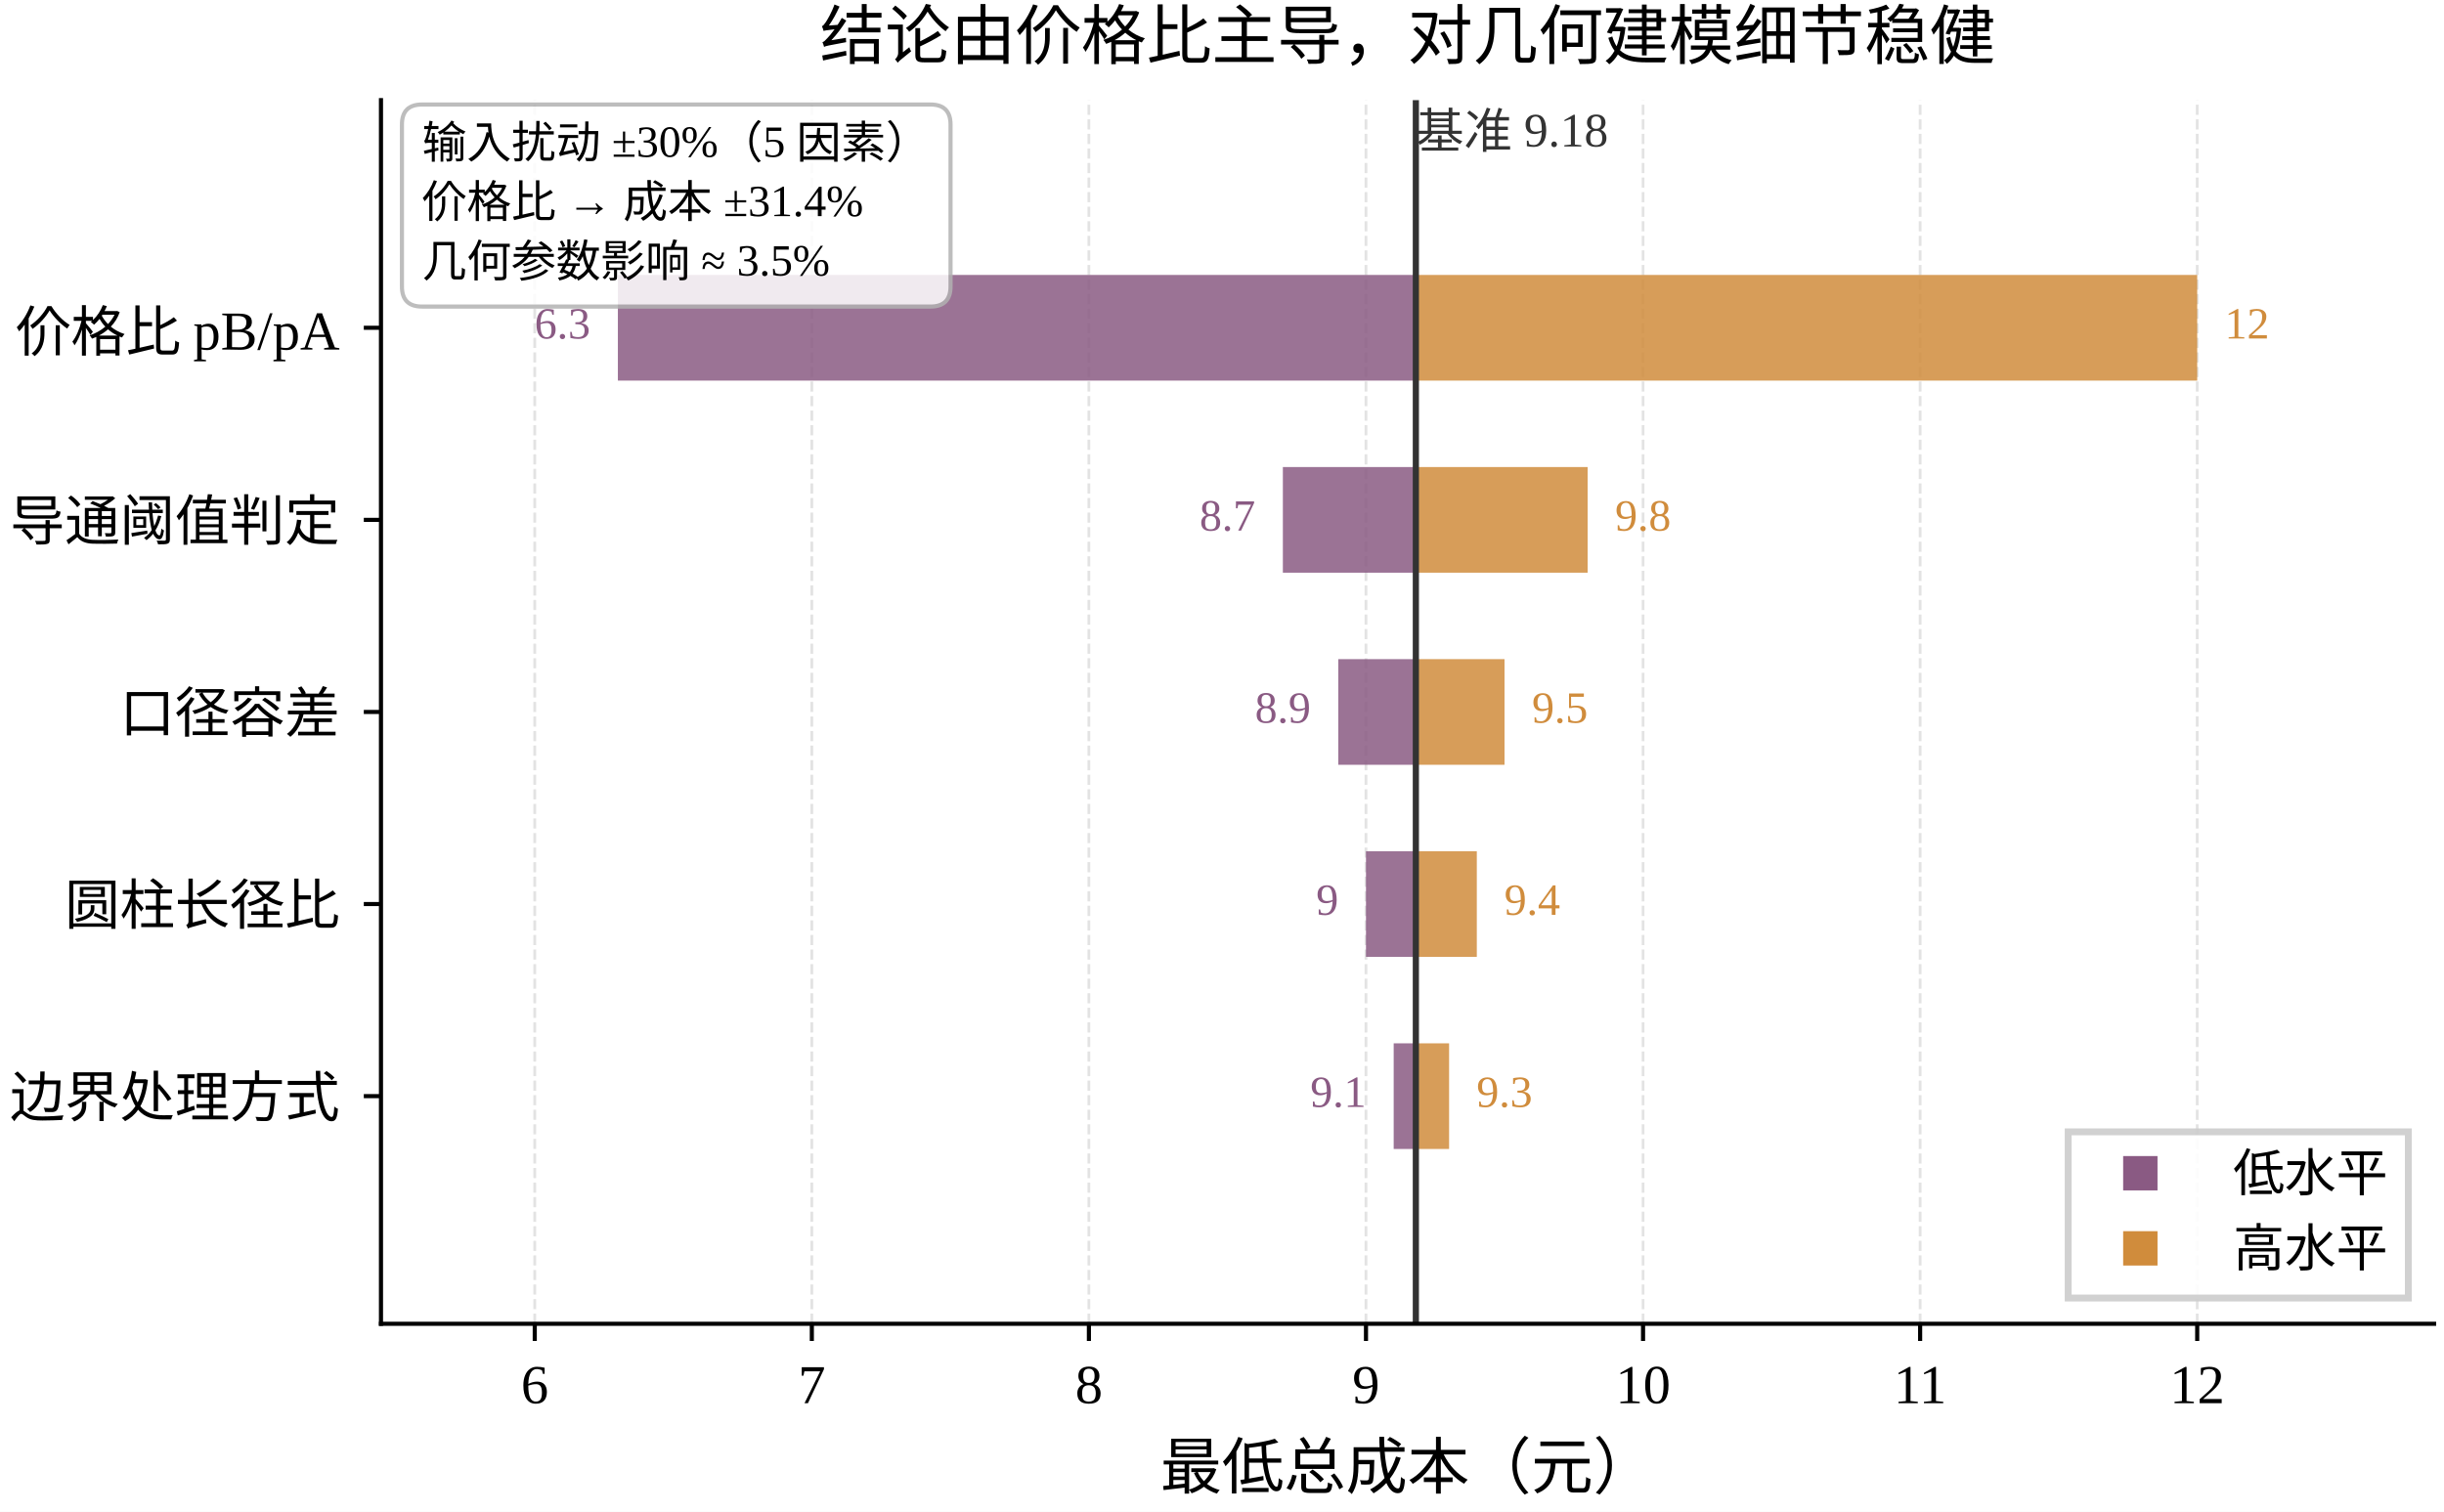
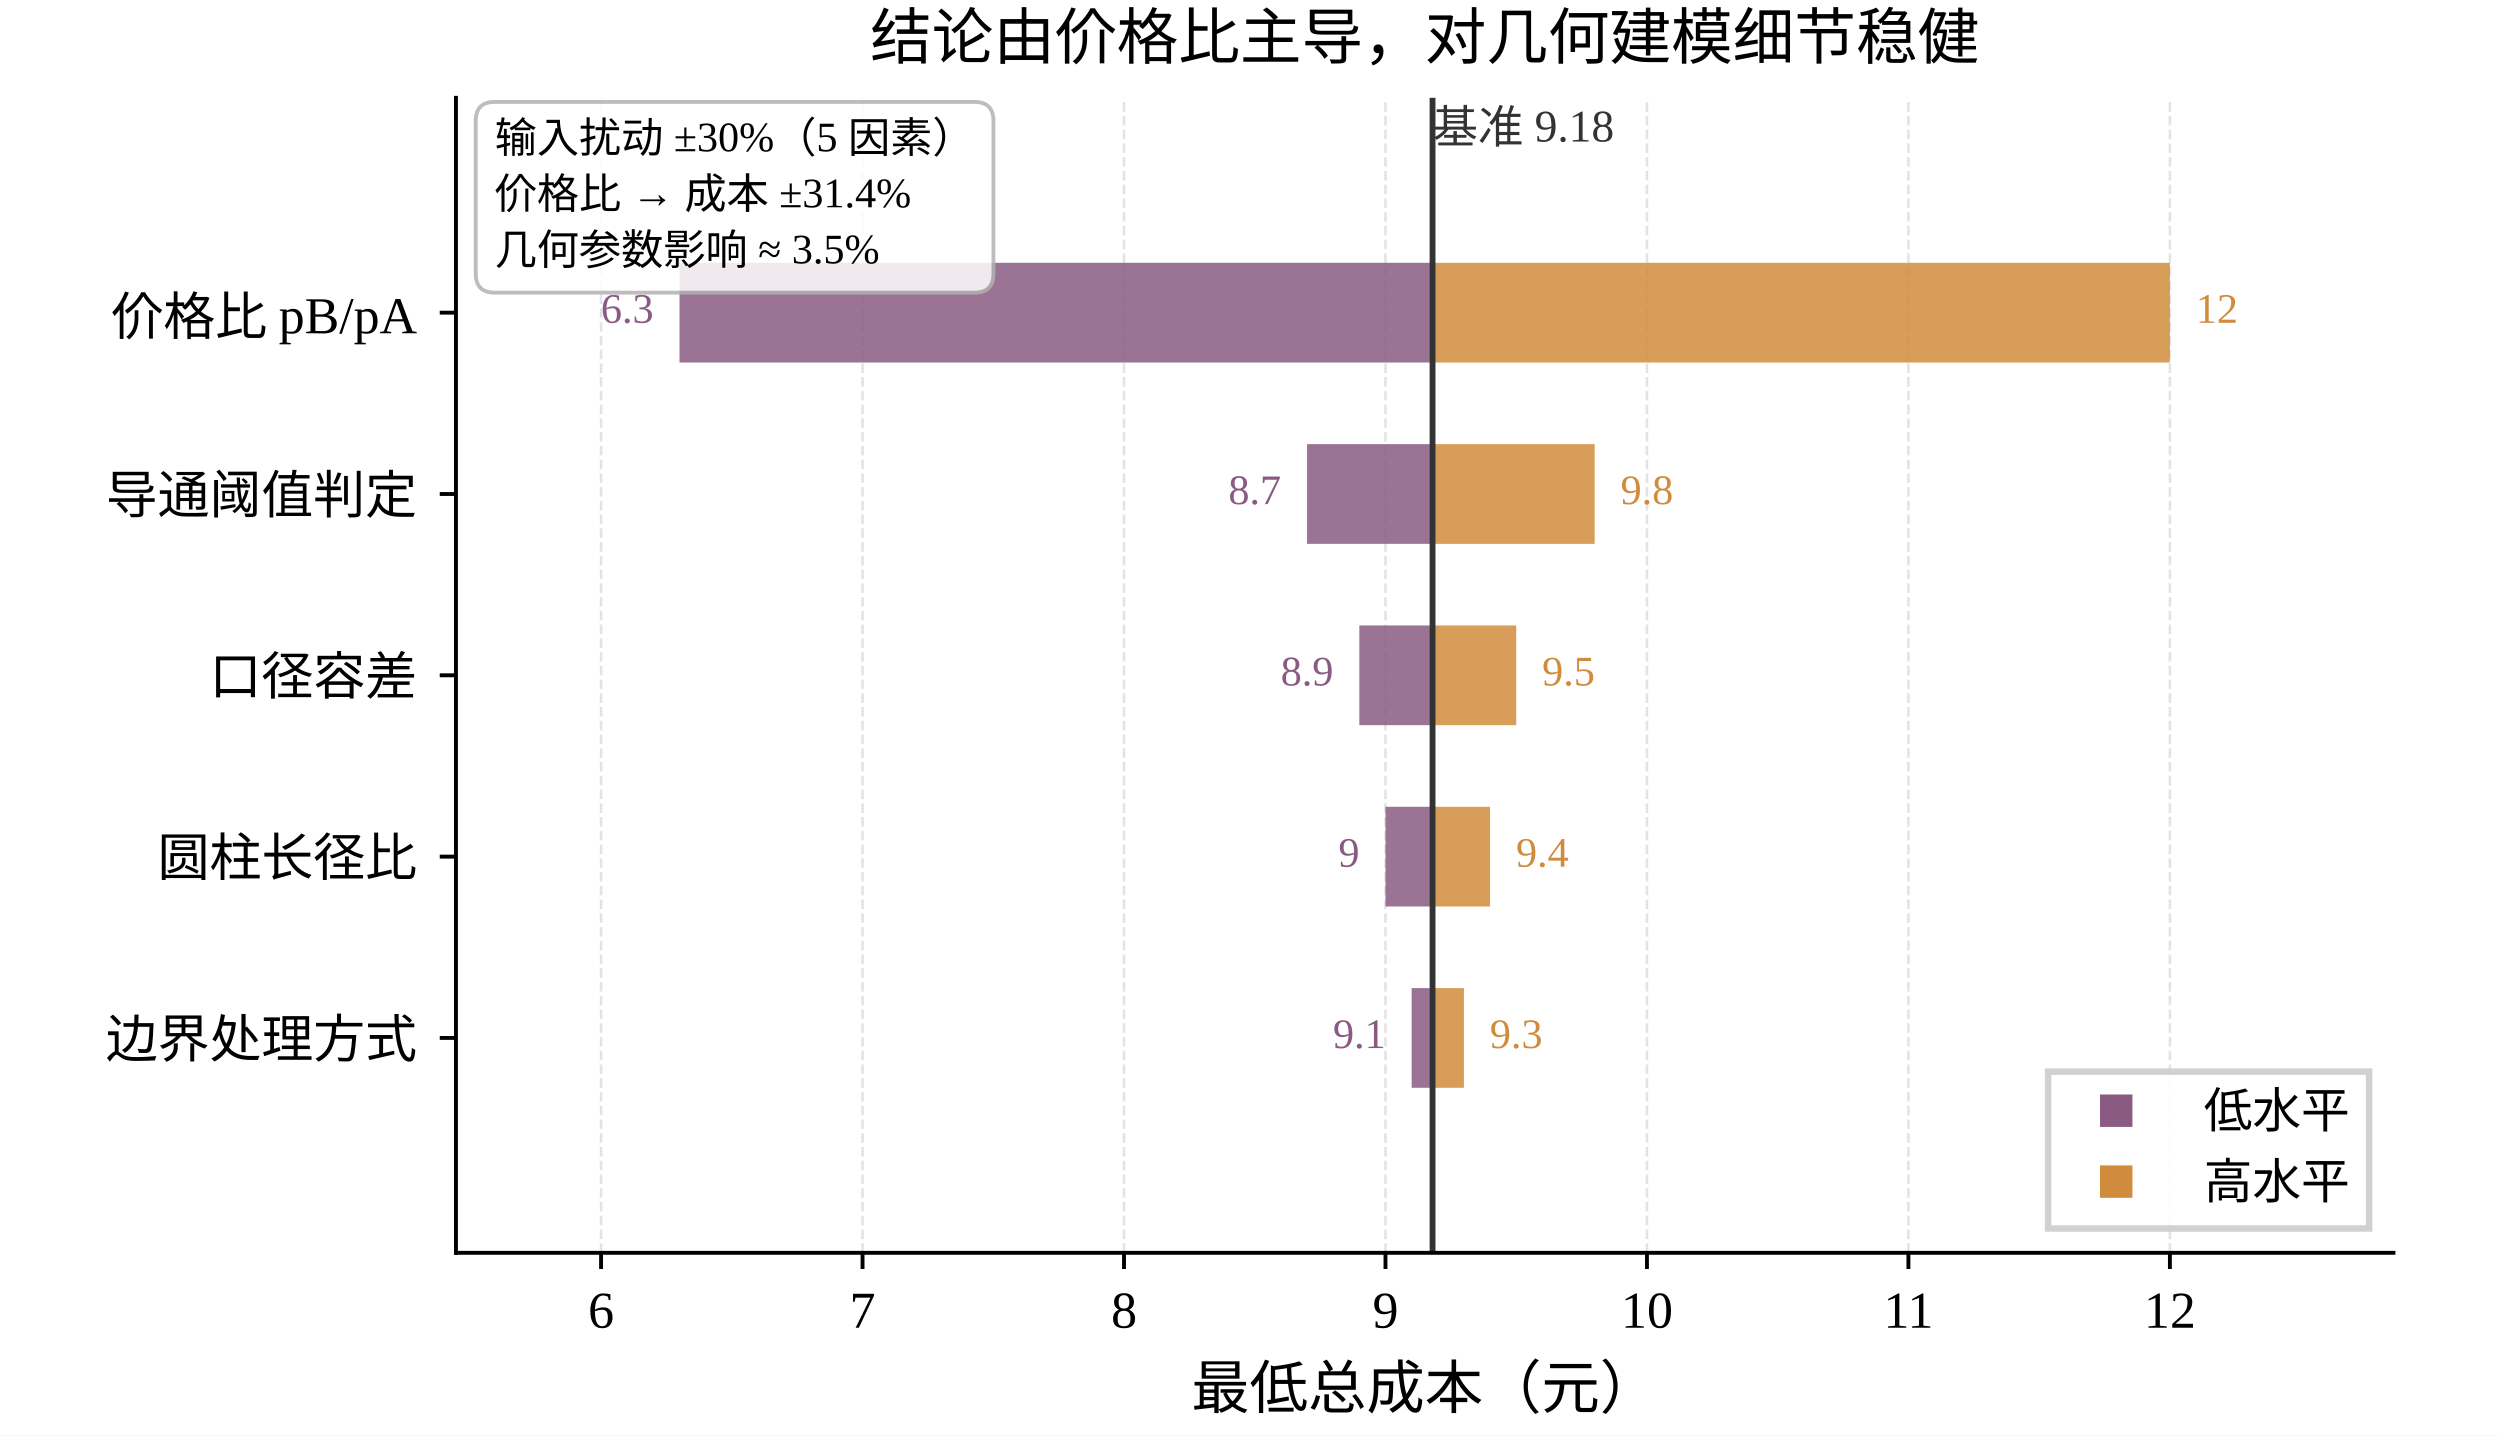
- <svg xmlns="http://www.w3.org/2000/svg" xmlns:xlink="http://www.w3.org/1999/xlink" width="355.652pt" height="220.046pt" viewBox="0 0 355.652 220.046" version="1.1">
+ <svg xmlns="http://www.w3.org/2000/svg" xmlns:xlink="http://www.w3.org/1999/xlink" width="385.512pt" height="221.354pt" viewBox="0 0 385.512 221.354" version="1.1">
  <defs>
    <style type="text/css">*{stroke-linejoin: round; stroke-linecap: butt}</style>
  </defs>
  <g id="figure_1">
    <g id="patch_1">
-       <path d="M 0 220.046  L 355.652 220.046  L 355.652 0  L 0 0  z " style="fill: #ffffff" />
+       <path d="M 0 221.354  L 385.512 221.354  L 385.512 0  L 0 0  z " style="fill: #ffffff" />
    </g>
    <g id="axes_1">
      <g id="patch_2">
-         <path d="M 55.44 192.682  L 354.212 192.682  L 354.212 14.575  L 55.44 14.575  z " style="fill: #ffffff" />
+         <path d="M 70.31 193.189  L 369.082 193.189  L 369.082 15.082  L 70.31 15.082  z " style="fill: #ffffff" />
      </g>
      <g id="matplotlib.axis_1">
        <g id="xtick_1">
          <g id="line2d_1">
-             <path d="M 77.818 192.682  L 77.818 14.575  " clip-path="url(#pc140e108fc)" style="fill: none; stroke-dasharray: 1.48,0.64; stroke-dashoffset: 0; stroke: #b0b0b0; stroke-opacity: 0.35; stroke-width: 0.4" />
+             <path d="M 92.688 193.189  L 92.688 15.082  " clip-path="url(#p0ec1afaa74)" style="fill: none; stroke-dasharray: 1.48,0.64; stroke-dashoffset: 0; stroke: #b0b0b0; stroke-opacity: 0.35; stroke-width: 0.4" />
          </g>
          <g id="line2d_2">
            <defs>
-               <path id="mc2b3e4632e" d="M 0 0  L 0 2.5  " style="stroke: #000000; stroke-width: 0.6" />
+               <path id="md97f5e1383" d="M 0 0  L 0 2.5  " style="stroke: #000000; stroke-width: 0.6" />
            </defs>
            <g>
-               <use xlink:href="#mc2b3e4632e" x="77.818" y="192.682" style="stroke: #000000; stroke-width: 0.6" />
+               <use xlink:href="#md97f5e1383" x="92.688" y="193.189" style="stroke: #000000; stroke-width: 0.6" />
            </g>
          </g>
          <g id="text_1">
-             <text style="font-size: 8px; font-family: 'Times New Roman', 'STIXGeneral', 'DejaVu Serif', 'Source Han Serif SC', 'SimSun', 'STSong', 'SimHei', 'Microsoft YaHei'; text-anchor: middle" x="77.818" y="204.237" transform="rotate(-0 77.81763 204.2368)">6</text>
+             <text style="font-size: 8px; font-family: 'Times New Roman', 'STIXGeneral', 'DejaVu Serif', 'Source Han Serif SC', 'SimSun', 'STSong', 'SimHei', 'Microsoft YaHei'; text-anchor: middle" x="92.688" y="204.744" transform="rotate(-0 92.68771 204.744)">6</text>
          </g>
        </g>
        <g id="xtick_2">
          <g id="line2d_3">
-             <path d="M 118.138 192.682  L 118.138 14.575  " clip-path="url(#pc140e108fc)" style="fill: none; stroke-dasharray: 1.48,0.64; stroke-dashoffset: 0; stroke: #b0b0b0; stroke-opacity: 0.35; stroke-width: 0.4" />
+             <path d="M 133.008 193.189  L 133.008 15.082  " clip-path="url(#p0ec1afaa74)" style="fill: none; stroke-dasharray: 1.48,0.64; stroke-dashoffset: 0; stroke: #b0b0b0; stroke-opacity: 0.35; stroke-width: 0.4" />
          </g>
          <g id="line2d_4">
            <g>
-               <use xlink:href="#mc2b3e4632e" x="118.138" y="192.682" style="stroke: #000000; stroke-width: 0.6" />
+               <use xlink:href="#md97f5e1383" x="133.008" y="193.189" style="stroke: #000000; stroke-width: 0.6" />
            </g>
          </g>
          <g id="text_2">
-             <text style="font-size: 8px; font-family: 'Times New Roman', 'STIXGeneral', 'DejaVu Serif', 'Source Han Serif SC', 'SimSun', 'STSong', 'SimHei', 'Microsoft YaHei'; text-anchor: middle" x="118.138" y="204.237" transform="rotate(-0 118.1377 204.2368)">7</text>
+             <text style="font-size: 8px; font-family: 'Times New Roman', 'STIXGeneral', 'DejaVu Serif', 'Source Han Serif SC', 'SimSun', 'STSong', 'SimHei', 'Microsoft YaHei'; text-anchor: middle" x="133.008" y="204.744" transform="rotate(-0 133.0078 204.744)">7</text>
          </g>
        </g>
        <g id="xtick_3">
          <g id="line2d_5">
-             <path d="M 158.458 192.682  L 158.458 14.575  " clip-path="url(#pc140e108fc)" style="fill: none; stroke-dasharray: 1.48,0.64; stroke-dashoffset: 0; stroke: #b0b0b0; stroke-opacity: 0.35; stroke-width: 0.4" />
+             <path d="M 173.328 193.189  L 173.328 15.082  " clip-path="url(#p0ec1afaa74)" style="fill: none; stroke-dasharray: 1.48,0.64; stroke-dashoffset: 0; stroke: #b0b0b0; stroke-opacity: 0.35; stroke-width: 0.4" />
          </g>
          <g id="line2d_6">
            <g>
-               <use xlink:href="#mc2b3e4632e" x="158.458" y="192.682" style="stroke: #000000; stroke-width: 0.6" />
+               <use xlink:href="#md97f5e1383" x="173.328" y="193.189" style="stroke: #000000; stroke-width: 0.6" />
            </g>
          </g>
          <g id="text_3">
-             <text style="font-size: 8px; font-family: 'Times New Roman', 'STIXGeneral', 'DejaVu Serif', 'Source Han Serif SC', 'SimSun', 'STSong', 'SimHei', 'Microsoft YaHei'; text-anchor: middle" x="158.458" y="204.237" transform="rotate(-0 158.4578 204.2368)">8</text>
+             <text style="font-size: 8px; font-family: 'Times New Roman', 'STIXGeneral', 'DejaVu Serif', 'Source Han Serif SC', 'SimSun', 'STSong', 'SimHei', 'Microsoft YaHei'; text-anchor: middle" x="173.328" y="204.744" transform="rotate(-0 173.3278 204.744)">8</text>
          </g>
        </g>
        <g id="xtick_4">
          <g id="line2d_7">
-             <path d="M 198.778 192.682  L 198.778 14.575  " clip-path="url(#pc140e108fc)" style="fill: none; stroke-dasharray: 1.48,0.64; stroke-dashoffset: 0; stroke: #b0b0b0; stroke-opacity: 0.35; stroke-width: 0.4" />
+             <path d="M 213.648 193.189  L 213.648 15.082  " clip-path="url(#p0ec1afaa74)" style="fill: none; stroke-dasharray: 1.48,0.64; stroke-dashoffset: 0; stroke: #b0b0b0; stroke-opacity: 0.35; stroke-width: 0.4" />
          </g>
          <g id="line2d_8">
            <g>
-               <use xlink:href="#mc2b3e4632e" x="198.778" y="192.682" style="stroke: #000000; stroke-width: 0.6" />
+               <use xlink:href="#md97f5e1383" x="213.648" y="193.189" style="stroke: #000000; stroke-width: 0.6" />
            </g>
          </g>
          <g id="text_4">
-             <text style="font-size: 8px; font-family: 'Times New Roman', 'STIXGeneral', 'DejaVu Serif', 'Source Han Serif SC', 'SimSun', 'STSong', 'SimHei', 'Microsoft YaHei'; text-anchor: middle" x="198.778" y="204.237" transform="rotate(-0 198.7778 204.2368)">9</text>
+             <text style="font-size: 8px; font-family: 'Times New Roman', 'STIXGeneral', 'DejaVu Serif', 'Source Han Serif SC', 'SimSun', 'STSong', 'SimHei', 'Microsoft YaHei'; text-anchor: middle" x="213.648" y="204.744" transform="rotate(-0 213.6479 204.744)">9</text>
          </g>
        </g>
        <g id="xtick_5">
          <g id="line2d_9">
-             <path d="M 239.098 192.682  L 239.098 14.575  " clip-path="url(#pc140e108fc)" style="fill: none; stroke-dasharray: 1.48,0.64; stroke-dashoffset: 0; stroke: #b0b0b0; stroke-opacity: 0.35; stroke-width: 0.4" />
+             <path d="M 253.968 193.189  L 253.968 15.082  " clip-path="url(#p0ec1afaa74)" style="fill: none; stroke-dasharray: 1.48,0.64; stroke-dashoffset: 0; stroke: #b0b0b0; stroke-opacity: 0.35; stroke-width: 0.4" />
          </g>
          <g id="line2d_10">
            <g>
-               <use xlink:href="#mc2b3e4632e" x="239.098" y="192.682" style="stroke: #000000; stroke-width: 0.6" />
+               <use xlink:href="#md97f5e1383" x="253.968" y="193.189" style="stroke: #000000; stroke-width: 0.6" />
            </g>
          </g>
          <g id="text_5">
-             <text style="font-size: 8px; font-family: 'Times New Roman', 'STIXGeneral', 'DejaVu Serif', 'Source Han Serif SC', 'SimSun', 'STSong', 'SimHei', 'Microsoft YaHei'; text-anchor: middle" x="239.098" y="204.237" transform="rotate(-0 239.0979 204.2368)">10</text>
+             <text style="font-size: 8px; font-family: 'Times New Roman', 'STIXGeneral', 'DejaVu Serif', 'Source Han Serif SC', 'SimSun', 'STSong', 'SimHei', 'Microsoft YaHei'; text-anchor: middle" x="253.968" y="204.744" transform="rotate(-0 253.968 204.744)">10</text>
          </g>
        </g>
        <g id="xtick_6">
          <g id="line2d_11">
-             <path d="M 279.418 192.682  L 279.418 14.575  " clip-path="url(#pc140e108fc)" style="fill: none; stroke-dasharray: 1.48,0.64; stroke-dashoffset: 0; stroke: #b0b0b0; stroke-opacity: 0.35; stroke-width: 0.4" />
+             <path d="M 294.288 193.189  L 294.288 15.082  " clip-path="url(#p0ec1afaa74)" style="fill: none; stroke-dasharray: 1.48,0.64; stroke-dashoffset: 0; stroke: #b0b0b0; stroke-opacity: 0.35; stroke-width: 0.4" />
          </g>
          <g id="line2d_12">
            <g>
-               <use xlink:href="#mc2b3e4632e" x="279.418" y="192.682" style="stroke: #000000; stroke-width: 0.6" />
+               <use xlink:href="#md97f5e1383" x="294.288" y="193.189" style="stroke: #000000; stroke-width: 0.6" />
            </g>
          </g>
          <g id="text_6">
-             <text style="font-size: 8px; font-family: 'Times New Roman', 'STIXGeneral', 'DejaVu Serif', 'Source Han Serif SC', 'SimSun', 'STSong', 'SimHei', 'Microsoft YaHei'; text-anchor: middle" x="279.418" y="204.237" transform="rotate(-0 279.4179 204.2368)">11</text>
+             <text style="font-size: 8px; font-family: 'Times New Roman', 'STIXGeneral', 'DejaVu Serif', 'Source Han Serif SC', 'SimSun', 'STSong', 'SimHei', 'Microsoft YaHei'; text-anchor: middle" x="294.288" y="204.744" transform="rotate(-0 294.288 204.744)">11</text>
          </g>
        </g>
        <g id="xtick_7">
          <g id="line2d_13">
-             <path d="M 319.738 192.682  L 319.738 14.575  " clip-path="url(#pc140e108fc)" style="fill: none; stroke-dasharray: 1.48,0.64; stroke-dashoffset: 0; stroke: #b0b0b0; stroke-opacity: 0.35; stroke-width: 0.4" />
+             <path d="M 334.608 193.189  L 334.608 15.082  " clip-path="url(#p0ec1afaa74)" style="fill: none; stroke-dasharray: 1.48,0.64; stroke-dashoffset: 0; stroke: #b0b0b0; stroke-opacity: 0.35; stroke-width: 0.4" />
          </g>
          <g id="line2d_14">
            <g>
-               <use xlink:href="#mc2b3e4632e" x="319.738" y="192.682" style="stroke: #000000; stroke-width: 0.6" />
+               <use xlink:href="#md97f5e1383" x="334.608" y="193.189" style="stroke: #000000; stroke-width: 0.6" />
            </g>
          </g>
          <g id="text_7">
-             <text style="font-size: 8px; font-family: 'Times New Roman', 'STIXGeneral', 'DejaVu Serif', 'Source Han Serif SC', 'SimSun', 'STSong', 'SimHei', 'Microsoft YaHei'; text-anchor: middle" x="319.738" y="204.237" transform="rotate(-0 319.738 204.2368)">12</text>
+             <text style="font-size: 8px; font-family: 'Times New Roman', 'STIXGeneral', 'DejaVu Serif', 'Source Han Serif SC', 'SimSun', 'STSong', 'SimHei', 'Microsoft YaHei'; text-anchor: middle" x="334.608" y="204.744" transform="rotate(-0 334.6081 204.744)">12</text>
          </g>
        </g>
        <g id="text_8">
-           <text style="font-size: 9px; font-family: 'Times New Roman', 'STIXGeneral', 'DejaVu Serif', 'Source Han Serif SC', 'SimSun', 'STSong', 'SimHei', 'Microsoft YaHei'; text-anchor: middle" x="204.826" y="216.681" transform="rotate(-0 204.8258 216.6812)">最低总成本（元）</text>
+           <text style="font-size: 9px; font-family: 'Times New Roman', 'STIXGeneral', 'DejaVu Serif', 'Source Han Serif SC', 'SimSun', 'STSong', 'SimHei', 'Microsoft YaHei'; text-anchor: middle" x="219.696" y="217.188" transform="rotate(-0 219.6959 217.1883)">最低总成本（元）</text>
        </g>
      </g>
      <g id="matplotlib.axis_2">
        <g id="ytick_1">
          <g id="line2d_15">
            <defs>
-               <path id="m352b332c90" d="M 0 0  L -2.5 0  " style="stroke: #000000; stroke-width: 0.6" />
+               <path id="m05517c547b" d="M 0 0  L -2.5 0  " style="stroke: #000000; stroke-width: 0.6" />
            </defs>
            <g>
-               <use xlink:href="#m352b332c90" x="55.44" y="159.549" style="stroke: #000000; stroke-width: 0.6" />
+               <use xlink:href="#m05517c547b" x="70.31" y="160.056" style="stroke: #000000; stroke-width: 0.6" />
            </g>
          </g>
          <g id="text_9">
-             <text style="font-size: 8px; font-family: 'Times New Roman', 'STIXGeneral', 'DejaVu Serif', 'Source Han Serif SC', 'SimSun', 'STSong', 'SimHei', 'Microsoft YaHei'; text-anchor: end" x="49.44" y="162.545" transform="rotate(-0 49.44 162.5453)">边界处理方式</text>
+             <text style="font-size: 8px; font-family: 'Times New Roman', 'STIXGeneral', 'DejaVu Serif', 'Source Han Serif SC', 'SimSun', 'STSong', 'SimHei', 'Microsoft YaHei'; text-anchor: end" x="64.31" y="163.052" transform="rotate(-0 64.31008 163.0524)">边界处理方式</text>
          </g>
        </g>
        <g id="ytick_2">
          <g id="line2d_16">
            <g>
-               <use xlink:href="#m352b332c90" x="55.44" y="131.589" style="stroke: #000000; stroke-width: 0.6" />
+               <use xlink:href="#m05517c547b" x="70.31" y="132.096" style="stroke: #000000; stroke-width: 0.6" />
            </g>
          </g>
          <g id="text_10">
-             <text style="font-size: 8px; font-family: 'Times New Roman', 'STIXGeneral', 'DejaVu Serif', 'Source Han Serif SC', 'SimSun', 'STSong', 'SimHei', 'Microsoft YaHei'; text-anchor: end" x="49.44" y="134.565" transform="rotate(-0 49.44 134.5651)">圆柱长径比</text>
+             <text style="font-size: 8px; font-family: 'Times New Roman', 'STIXGeneral', 'DejaVu Serif', 'Source Han Serif SC', 'SimSun', 'STSong', 'SimHei', 'Microsoft YaHei'; text-anchor: end" x="64.31" y="135.072" transform="rotate(-0 64.31008 135.0722)">圆柱长径比</text>
          </g>
        </g>
        <g id="ytick_3">
          <g id="line2d_17">
            <g>
-               <use xlink:href="#m352b332c90" x="55.44" y="103.629" style="stroke: #000000; stroke-width: 0.6" />
+               <use xlink:href="#m05517c547b" x="70.31" y="104.136" style="stroke: #000000; stroke-width: 0.6" />
            </g>
          </g>
          <g id="text_11">
-             <text style="font-size: 8px; font-family: 'Times New Roman', 'STIXGeneral', 'DejaVu Serif', 'Source Han Serif SC', 'SimSun', 'STSong', 'SimHei', 'Microsoft YaHei'; text-anchor: end" x="49.44" y="106.6" transform="rotate(-0 49.44 106.6005)">口径容差</text>
+             <text style="font-size: 8px; font-family: 'Times New Roman', 'STIXGeneral', 'DejaVu Serif', 'Source Han Serif SC', 'SimSun', 'STSong', 'SimHei', 'Microsoft YaHei'; text-anchor: end" x="64.31" y="107.108" transform="rotate(-0 64.31008 107.1076)">口径容差</text>
          </g>
        </g>
        <g id="ytick_4">
          <g id="line2d_18">
            <g>
-               <use xlink:href="#m352b332c90" x="55.44" y="75.668" style="stroke: #000000; stroke-width: 0.6" />
+               <use xlink:href="#m05517c547b" x="70.31" y="76.176" style="stroke: #000000; stroke-width: 0.6" />
            </g>
          </g>
          <g id="text_12">
-             <text style="font-size: 8px; font-family: 'Times New Roman', 'STIXGeneral', 'DejaVu Serif', 'Source Han Serif SC', 'SimSun', 'STSong', 'SimHei', 'Microsoft YaHei'; text-anchor: end" x="49.44" y="78.653" transform="rotate(-0 49.44 78.6528)">导通阈值判定</text>
+             <text style="font-size: 8px; font-family: 'Times New Roman', 'STIXGeneral', 'DejaVu Serif', 'Source Han Serif SC', 'SimSun', 'STSong', 'SimHei', 'Microsoft YaHei'; text-anchor: end" x="64.31" y="79.16" transform="rotate(-0 64.31008 79.15991)">导通阈值判定</text>
          </g>
        </g>
        <g id="ytick_5">
          <g id="line2d_19">
            <g>
-               <use xlink:href="#m352b332c90" x="55.44" y="47.708" style="stroke: #000000; stroke-width: 0.6" />
+               <use xlink:href="#m05517c547b" x="70.31" y="48.215" style="stroke: #000000; stroke-width: 0.6" />
            </g>
          </g>
          <g id="text_13">
-             <text style="font-size: 8px; font-family: 'Times New Roman', 'STIXGeneral', 'DejaVu Serif', 'Source Han Serif SC', 'SimSun', 'STSong', 'SimHei', 'Microsoft YaHei'; text-anchor: end" x="49.44" y="51.136" transform="rotate(-0 49.44 51.13635)">价格比 pB/pA</text>
+             <text style="font-size: 8px; font-family: 'Times New Roman', 'STIXGeneral', 'DejaVu Serif', 'Source Han Serif SC', 'SimSun', 'STSong', 'SimHei', 'Microsoft YaHei'; text-anchor: end" x="64.31" y="51.643" transform="rotate(-0 64.31008 51.64346)">价格比 pB/pA</text>
          </g>
        </g>
      </g>
      <g id="patch_3">
-         <path d="M 206.035 167.238  L 202.81 167.238  L 202.81 151.86  L 206.035 151.86  z " clip-path="url(#pc140e108fc)" style="fill: #8a5a83; opacity: 0.85" />
+         <path d="M 220.906 167.745  L 217.68 167.745  L 217.68 152.367  L 220.906 152.367  z " clip-path="url(#p0ec1afaa74)" style="fill: #8a5a83; opacity: 0.85" />
      </g>
      <g id="patch_4">
-         <path d="M 206.035 167.238  L 210.874 167.238  L 210.874 151.86  L 206.035 151.86  z " clip-path="url(#pc140e108fc)" style="fill: #d08c3c; opacity: 0.85" />
+         <path d="M 220.906 167.745  L 225.744 167.745  L 225.744 152.367  L 220.906 152.367  z " clip-path="url(#p0ec1afaa74)" style="fill: #d08c3c; opacity: 0.85" />
      </g>
      <g id="patch_5">
-         <path d="M 206.035 139.278  L 198.778 139.278  L 198.778 123.9  L 206.035 123.9  z " clip-path="url(#pc140e108fc)" style="fill: #8a5a83; opacity: 0.85" />
+         <path d="M 220.906 139.785  L 213.648 139.785  L 213.648 124.407  L 220.906 124.407  z " clip-path="url(#p0ec1afaa74)" style="fill: #8a5a83; opacity: 0.85" />
      </g>
      <g id="patch_6">
-         <path d="M 206.035 139.278  L 214.906 139.278  L 214.906 123.9  L 206.035 123.9  z " clip-path="url(#pc140e108fc)" style="fill: #d08c3c; opacity: 0.85" />
+         <path d="M 220.906 139.785  L 229.776 139.785  L 229.776 124.407  L 220.906 124.407  z " clip-path="url(#p0ec1afaa74)" style="fill: #d08c3c; opacity: 0.85" />
      </g>
      <g id="patch_7">
-         <path d="M 206.035 111.318  L 194.746 111.318  L 194.746 95.94  L 206.035 95.94  z " clip-path="url(#pc140e108fc)" style="fill: #8a5a83; opacity: 0.85" />
+         <path d="M 220.906 111.825  L 209.616 111.825  L 209.616 96.447  L 220.906 96.447  z " clip-path="url(#p0ec1afaa74)" style="fill: #8a5a83; opacity: 0.85" />
      </g>
      <g id="patch_8">
-         <path d="M 206.035 111.318  L 218.938 111.318  L 218.938 95.94  L 206.035 95.94  z " clip-path="url(#pc140e108fc)" style="fill: #d08c3c; opacity: 0.85" />
+         <path d="M 220.906 111.825  L 233.808 111.825  L 233.808 96.447  L 220.906 96.447  z " clip-path="url(#p0ec1afaa74)" style="fill: #d08c3c; opacity: 0.85" />
      </g>
      <g id="patch_9">
-         <path d="M 206.035 83.357  L 186.682 83.357  L 186.682 67.979  L 206.035 67.979  z " clip-path="url(#pc140e108fc)" style="fill: #8a5a83; opacity: 0.85" />
+         <path d="M 220.906 83.865  L 201.552 83.865  L 201.552 68.486  L 220.906 68.486  z " clip-path="url(#p0ec1afaa74)" style="fill: #8a5a83; opacity: 0.85" />
      </g>
      <g id="patch_10">
-         <path d="M 206.035 83.357  L 231.034 83.357  L 231.034 67.979  L 206.035 67.979  z " clip-path="url(#pc140e108fc)" style="fill: #d08c3c; opacity: 0.85" />
+         <path d="M 220.906 83.865  L 245.904 83.865  L 245.904 68.486  L 220.906 68.486  z " clip-path="url(#p0ec1afaa74)" style="fill: #d08c3c; opacity: 0.85" />
      </g>
      <g id="patch_11">
-         <path d="M 206.035 55.397  L 89.914 55.397  L 89.914 40.019  L 206.035 40.019  z " clip-path="url(#pc140e108fc)" style="fill: #8a5a83; opacity: 0.85" />
+         <path d="M 220.906 55.904  L 104.784 55.904  L 104.784 40.526  L 220.906 40.526  z " clip-path="url(#p0ec1afaa74)" style="fill: #8a5a83; opacity: 0.85" />
      </g>
      <g id="patch_12">
-         <path d="M 206.035 55.397  L 319.738 55.397  L 319.738 40.019  L 206.035 40.019  z " clip-path="url(#pc140e108fc)" style="fill: #d08c3c; opacity: 0.85" />
+         <path d="M 220.906 55.904  L 334.608 55.904  L 334.608 40.526  L 220.906 40.526  z " clip-path="url(#p0ec1afaa74)" style="fill: #d08c3c; opacity: 0.85" />
      </g>
      <g id="line2d_20">
-         <path d="M 206.035 192.682  L 206.035 14.575  " clip-path="url(#pc140e108fc)" style="fill: none; stroke: #333333; stroke-width: 0.9; stroke-linecap: square" />
+         <path d="M 220.906 193.189  L 220.906 15.082  " clip-path="url(#p0ec1afaa74)" style="fill: none; stroke: #333333; stroke-width: 0.9; stroke-linecap: square" />
      </g>
      <g id="line2d_21" />
      <g id="line2d_22" />
      <g id="patch_13">
-         <path d="M 55.44 192.682  L 55.44 14.575  " style="fill: none; stroke: #000000; stroke-width: 0.6; stroke-linejoin: miter; stroke-linecap: square" />
+         <path d="M 70.31 193.189  L 70.31 15.082  " style="fill: none; stroke: #000000; stroke-width: 0.6; stroke-linejoin: miter; stroke-linecap: square" />
      </g>
      <g id="patch_14">
-         <path d="M 55.44 192.682  L 354.212 192.682  " style="fill: none; stroke: #000000; stroke-width: 0.6; stroke-linejoin: miter; stroke-linecap: square" />
+         <path d="M 70.31 193.189  L 369.082 193.189  " style="fill: none; stroke: #000000; stroke-width: 0.6; stroke-linejoin: miter; stroke-linecap: square" />
      </g>
      <g id="text_14">
-         <text style="font-size: 6.5px; font-family: 'Times New Roman', 'STIXGeneral', 'DejaVu Serif', 'Source Han Serif SC', 'SimSun', 'STSong', 'SimHei', 'Microsoft YaHei'; text-anchor: end; fill: #8a5a83" x="198.81" y="161.111" transform="rotate(-0 198.8098 161.1105)">9.1</text>
+         <text style="font-size: 6.5px; font-family: 'Times New Roman', 'STIXGeneral', 'DejaVu Serif', 'Source Han Serif SC', 'SimSun', 'STSong', 'SimHei', 'Microsoft YaHei'; text-anchor: end; fill: #8a5a83" x="213.68" y="161.618" transform="rotate(-0 213.6799 161.6176)">9.1</text>
      </g>
      <g id="text_15">
-         <text style="font-size: 6.5px; font-family: 'Times New Roman', 'STIXGeneral', 'DejaVu Serif', 'Source Han Serif SC', 'SimSun', 'STSong', 'SimHei', 'Microsoft YaHei'; text-anchor: start; fill: #d08c3c" x="214.874" y="161.111" transform="rotate(-0 214.8738 161.1105)">9.3</text>
+         <text style="font-size: 6.5px; font-family: 'Times New Roman', 'STIXGeneral', 'DejaVu Serif', 'Source Han Serif SC', 'SimSun', 'STSong', 'SimHei', 'Microsoft YaHei'; text-anchor: start; fill: #d08c3c" x="229.744" y="161.618" transform="rotate(-0 229.7439 161.6176)">9.3</text>
      </g>
      <g id="text_16">
-         <text style="font-size: 6.5px; font-family: 'Times New Roman', 'STIXGeneral', 'DejaVu Serif', 'Source Han Serif SC', 'SimSun', 'STSong', 'SimHei', 'Microsoft YaHei'; text-anchor: end; fill: #8a5a83" x="194.778" y="133.15" transform="rotate(-0 194.7778 133.1503)">9</text>
+         <text style="font-size: 6.5px; font-family: 'Times New Roman', 'STIXGeneral', 'DejaVu Serif', 'Source Han Serif SC', 'SimSun', 'STSong', 'SimHei', 'Microsoft YaHei'; text-anchor: end; fill: #8a5a83" x="209.648" y="133.657" transform="rotate(-0 209.6479 133.6574)">9</text>
      </g>
      <g id="text_17">
-         <text style="font-size: 6.5px; font-family: 'Times New Roman', 'STIXGeneral', 'DejaVu Serif', 'Source Han Serif SC', 'SimSun', 'STSong', 'SimHei', 'Microsoft YaHei'; text-anchor: start; fill: #d08c3c" x="218.906" y="133.15" transform="rotate(-0 218.9058 133.1503)">9.4</text>
+         <text style="font-size: 6.5px; font-family: 'Times New Roman', 'STIXGeneral', 'DejaVu Serif', 'Source Han Serif SC', 'SimSun', 'STSong', 'SimHei', 'Microsoft YaHei'; text-anchor: start; fill: #d08c3c" x="233.776" y="133.657" transform="rotate(-0 233.7759 133.6574)">9.4</text>
      </g>
      <g id="text_18">
-         <text style="font-size: 6.5px; font-family: 'Times New Roman', 'STIXGeneral', 'DejaVu Serif', 'Source Han Serif SC', 'SimSun', 'STSong', 'SimHei', 'Microsoft YaHei'; text-anchor: end; fill: #8a5a83" x="190.746" y="105.19" transform="rotate(-0 190.7458 105.1901)">8.9</text>
+         <text style="font-size: 6.5px; font-family: 'Times New Roman', 'STIXGeneral', 'DejaVu Serif', 'Source Han Serif SC', 'SimSun', 'STSong', 'SimHei', 'Microsoft YaHei'; text-anchor: end; fill: #8a5a83" x="205.616" y="105.697" transform="rotate(-0 205.6159 105.6973)">8.9</text>
      </g>
      <g id="text_19">
-         <text style="font-size: 6.5px; font-family: 'Times New Roman', 'STIXGeneral', 'DejaVu Serif', 'Source Han Serif SC', 'SimSun', 'STSong', 'SimHei', 'Microsoft YaHei'; text-anchor: start; fill: #d08c3c" x="222.938" y="105.19" transform="rotate(-0 222.9378 105.1901)">9.5</text>
+         <text style="font-size: 6.5px; font-family: 'Times New Roman', 'STIXGeneral', 'DejaVu Serif', 'Source Han Serif SC', 'SimSun', 'STSong', 'SimHei', 'Microsoft YaHei'; text-anchor: start; fill: #d08c3c" x="237.808" y="105.697" transform="rotate(-0 237.8079 105.6973)">9.5</text>
      </g>
      <g id="text_20">
-         <text style="font-size: 6.5px; font-family: 'Times New Roman', 'STIXGeneral', 'DejaVu Serif', 'Source Han Serif SC', 'SimSun', 'STSong', 'SimHei', 'Microsoft YaHei'; text-anchor: end; fill: #8a5a83" x="182.682" y="77.23" transform="rotate(-0 182.6818 77.22995)">8.7</text>
+         <text style="font-size: 6.5px; font-family: 'Times New Roman', 'STIXGeneral', 'DejaVu Serif', 'Source Han Serif SC', 'SimSun', 'STSong', 'SimHei', 'Microsoft YaHei'; text-anchor: end; fill: #8a5a83" x="197.552" y="77.737" transform="rotate(-0 197.5519 77.73705)">8.7</text>
      </g>
      <g id="text_21">
-         <text style="font-size: 6.5px; font-family: 'Times New Roman', 'STIXGeneral', 'DejaVu Serif', 'Source Han Serif SC', 'SimSun', 'STSong', 'SimHei', 'Microsoft YaHei'; text-anchor: start; fill: #d08c3c" x="235.034" y="77.23" transform="rotate(-0 235.0339 77.22995)">9.8</text>
+         <text style="font-size: 6.5px; font-family: 'Times New Roman', 'STIXGeneral', 'DejaVu Serif', 'Source Han Serif SC', 'SimSun', 'STSong', 'SimHei', 'Microsoft YaHei'; text-anchor: start; fill: #d08c3c" x="249.904" y="77.737" transform="rotate(-0 249.9039 77.73705)">9.8</text>
      </g>
      <g id="text_22">
-         <text style="font-size: 6.5px; font-family: 'Times New Roman', 'STIXGeneral', 'DejaVu Serif', 'Source Han Serif SC', 'SimSun', 'STSong', 'SimHei', 'Microsoft YaHei'; text-anchor: end; fill: #8a5a83" x="85.914" y="49.27" transform="rotate(-0 85.91365 49.26975)">6.3</text>
+         <text style="font-size: 6.5px; font-family: 'Times New Roman', 'STIXGeneral', 'DejaVu Serif', 'Source Han Serif SC', 'SimSun', 'STSong', 'SimHei', 'Microsoft YaHei'; text-anchor: end; fill: #8a5a83" x="100.784" y="49.777" transform="rotate(-0 100.7837 49.77686)">6.3</text>
      </g>
      <g id="text_23">
-         <text style="font-size: 6.5px; font-family: 'Times New Roman', 'STIXGeneral', 'DejaVu Serif', 'Source Han Serif SC', 'SimSun', 'STSong', 'SimHei', 'Microsoft YaHei'; text-anchor: start; fill: #d08c3c" x="323.738" y="49.27" transform="rotate(-0 323.738 49.26975)">12</text>
+         <text style="font-size: 6.5px; font-family: 'Times New Roman', 'STIXGeneral', 'DejaVu Serif', 'Source Han Serif SC', 'SimSun', 'STSong', 'SimHei', 'Microsoft YaHei'; text-anchor: start; fill: #d08c3c" x="338.608" y="49.777" transform="rotate(-0 338.6081 49.77686)">12</text>
      </g>
      <g id="text_24">
-         <text style="font-size: 7px; font-family: 'Times New Roman', 'STIXGeneral', 'DejaVu Serif', 'Source Han Serif SC', 'SimSun', 'STSong', 'SimHei', 'Microsoft YaHei'; text-anchor: start; fill: #333333" x="206.035" y="21.544" transform="rotate(-0 206.0354 21.54411)"> 基准 9.18</text>
+         <text style="font-size: 7px; font-family: 'Times New Roman', 'STIXGeneral', 'DejaVu Serif', 'Source Han Serif SC', 'SimSun', 'STSong', 'SimHei', 'Microsoft YaHei'; text-anchor: start; fill: #333333" x="220.906" y="22.051" transform="rotate(-0 220.9055 22.05122)"> 基准 9.18</text>
      </g>
      <g id="text_25">
-         <text style="font-size: 9.5px; font-family: 'Times New Roman', 'STIXGeneral', 'DejaVu Serif', 'Source Han Serif SC', 'SimSun', 'STSong', 'SimHei', 'Microsoft YaHei'; text-anchor: middle" x="204.826" y="8.575" transform="rotate(-0 204.8258 8.575391)">结论由价格比主导，对几何建模细节稳健</text>
+         <text style="font-size: 9.5px; font-family: 'Times New Roman', 'STIXGeneral', 'DejaVu Serif', 'Source Han Serif SC', 'SimSun', 'STSong', 'SimHei', 'Microsoft YaHei'; text-anchor: middle" x="219.696" y="9.082" transform="rotate(-0 219.6959 9.0825)">结论由价格比主导，对几何建模细节稳健</text>
      </g>
      <g id="legend_1">
        <g id="patch_15">
-           <path d="M 300.962 188.932  L 350.462 188.932  L 350.462 164.744  L 300.962 164.744  z " style="fill: #ffffff; opacity: 0.9; stroke: #cccccc; stroke-linejoin: miter" />
+           <path d="M 315.832 189.439  L 365.332 189.439  L 365.332 165.251  L 315.832 165.251  z " style="fill: #ffffff; opacity: 0.9; stroke: #cccccc; stroke-linejoin: miter" />
        </g>
        <g id="line2d_23">
          <defs>
-             <path id="md640371b5b" d="M -2 2  L 2 2  L 2 -2  L -2 -2  z " style="stroke: #8a5a83; stroke-linejoin: miter" />
+             <path id="m784643b1e5" d="M -2 2  L 2 2  L 2 -2  L -2 -2  z " style="stroke: #8a5a83; stroke-linejoin: miter" />
          </defs>
          <g>
-             <use xlink:href="#md640371b5b" x="311.462" y="170.768" style="fill: #8a5a83; stroke: #8a5a83; stroke-linejoin: miter" />
+             <use xlink:href="#m784643b1e5" x="326.332" y="171.275" style="fill: #8a5a83; stroke: #8a5a83; stroke-linejoin: miter" />
          </g>
        </g>
        <g id="text_26">
-           <text style="font-size: 7.5px; font-family: 'Times New Roman', 'STIXGeneral', 'DejaVu Serif', 'Source Han Serif SC', 'SimSun', 'STSong', 'SimHei', 'Microsoft YaHei'; text-anchor: start" x="324.962" y="173.393" transform="rotate(-0 324.9617 173.3928)">低水平</text>
+           <text style="font-size: 7.5px; font-family: 'Times New Roman', 'STIXGeneral', 'DejaVu Serif', 'Source Han Serif SC', 'SimSun', 'STSong', 'SimHei', 'Microsoft YaHei'; text-anchor: start" x="339.832" y="173.9" transform="rotate(-0 339.8317 173.8999)">低水平</text>
        </g>
        <g id="line2d_24">
          <defs>
-             <path id="ma6ea46b8b4" d="M -2 2  L 2 2  L 2 -2  L -2 -2  z " style="stroke: #d08c3c; stroke-linejoin: miter" />
+             <path id="med4b4d93ea" d="M -2 2  L 2 2  L 2 -2  L -2 -2  z " style="stroke: #d08c3c; stroke-linejoin: miter" />
          </defs>
          <g>
-             <use xlink:href="#ma6ea46b8b4" x="311.462" y="181.703" style="fill: #d08c3c; stroke: #d08c3c; stroke-linejoin: miter" />
+             <use xlink:href="#med4b4d93ea" x="326.332" y="182.21" style="fill: #d08c3c; stroke: #d08c3c; stroke-linejoin: miter" />
          </g>
        </g>
        <g id="text_27">
-           <text style="font-size: 7.5px; font-family: 'Times New Roman', 'STIXGeneral', 'DejaVu Serif', 'Source Han Serif SC', 'SimSun', 'STSong', 'SimHei', 'Microsoft YaHei'; text-anchor: start" x="324.962" y="184.328" transform="rotate(-0 324.9617 184.3276)">高水平</text>
+           <text style="font-size: 7.5px; font-family: 'Times New Roman', 'STIXGeneral', 'DejaVu Serif', 'Source Han Serif SC', 'SimSun', 'STSong', 'SimHei', 'Microsoft YaHei'; text-anchor: start" x="339.832" y="184.835" transform="rotate(-0 339.8317 184.8347)">高水平</text>
        </g>
      </g>
      <g id="text_28">
        <g id="patch_16">
-           <path d="M 61.415 44.622  L 135.398 44.622  Q 138.323 44.622 138.323 41.697  L 138.323 18.138  Q 138.323 15.213 135.398 15.213  L 61.415 15.213  Q 58.49 15.213 58.49 18.138  L 58.49 41.697  Q 58.49 44.622 61.415 44.622  z " style="fill: #ffffff; opacity: 0.85; stroke: #b2b2b2; stroke-width: 0.6; stroke-linejoin: miter" />
-         </g>
-         <text style="font-size: 6.5px; font-family: 'Times New Roman', 'STIXGeneral', 'DejaVu Serif', 'Source Han Serif SC', 'SimSun', 'STSong', 'SimHei', 'Microsoft YaHei'" transform="translate(61.41543 23.02572)">输入扰动 ±30%（5 因素）</text>
-         <text style="font-size: 6.5px; font-family: 'Times New Roman', 'STIXGeneral', 'DejaVu Serif', 'Source Han Serif SC', 'SimSun', 'STSong', 'SimHei', 'Microsoft YaHei'" transform="translate(61.41543 31.66158)">价格比 → 成本 ±31.4%</text>
-         <text style="font-size: 6.5px; font-family: 'Times New Roman', 'STIXGeneral', 'DejaVu Serif', 'Source Han Serif SC', 'SimSun', 'STSong', 'SimHei', 'Microsoft YaHei'" transform="translate(61.41543 40.30658)">几何参数影响 ≈ 3.5%</text>
+           <path d="M 76.286 45.129  L 150.268 45.129  Q 153.193 45.129 153.193 42.204  L 153.193 18.645  Q 153.193 15.72 150.268 15.72  L 76.286 15.72  Q 73.361 15.72 73.361 18.645  L 73.361 42.204  Q 73.361 45.129 76.286 45.129  z " style="fill: #ffffff; opacity: 0.85; stroke: #b2b2b2; stroke-width: 0.6; stroke-linejoin: miter" />
+         </g>
+         <text style="font-size: 6.5px; font-family: 'Times New Roman', 'STIXGeneral', 'DejaVu Serif', 'Source Han Serif SC', 'SimSun', 'STSong', 'SimHei', 'Microsoft YaHei'" transform="translate(76.28551 23.53283)">输入扰动 ±30%（5 因素）</text>
+         <text style="font-size: 6.5px; font-family: 'Times New Roman', 'STIXGeneral', 'DejaVu Serif', 'Source Han Serif SC', 'SimSun', 'STSong', 'SimHei', 'Microsoft YaHei'" transform="translate(76.28551 32.16869)">价格比 → 成本 ±31.4%</text>
+         <text style="font-size: 6.5px; font-family: 'Times New Roman', 'STIXGeneral', 'DejaVu Serif', 'Source Han Serif SC', 'SimSun', 'STSong', 'SimHei', 'Microsoft YaHei'" transform="translate(76.28551 40.81369)">几何参数影响 ≈ 3.5%</text>
      </g>
    </g>
  </g>
  <defs>
-     <clipPath id="pc140e108fc">
-       <rect x="55.44" y="14.575" width="298.772" height="178.106" />
+     <clipPath id="p0ec1afaa74">
+       <rect x="70.31" y="15.082" width="298.772" height="178.106" />
    </clipPath>
  </defs>
</svg>
